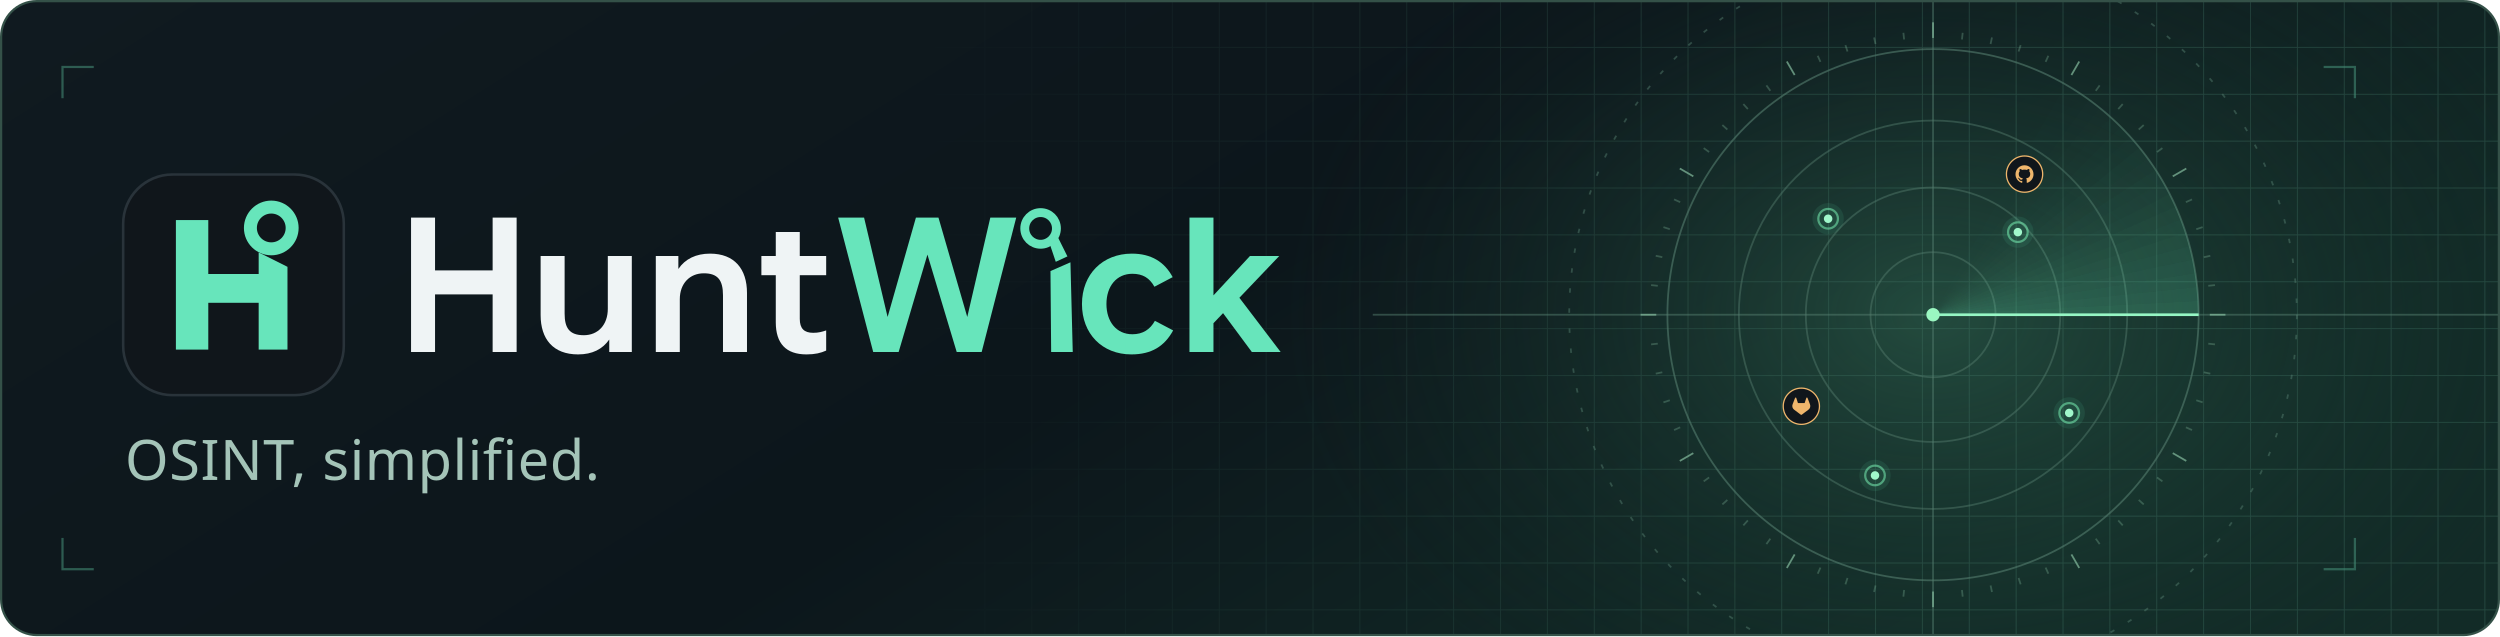
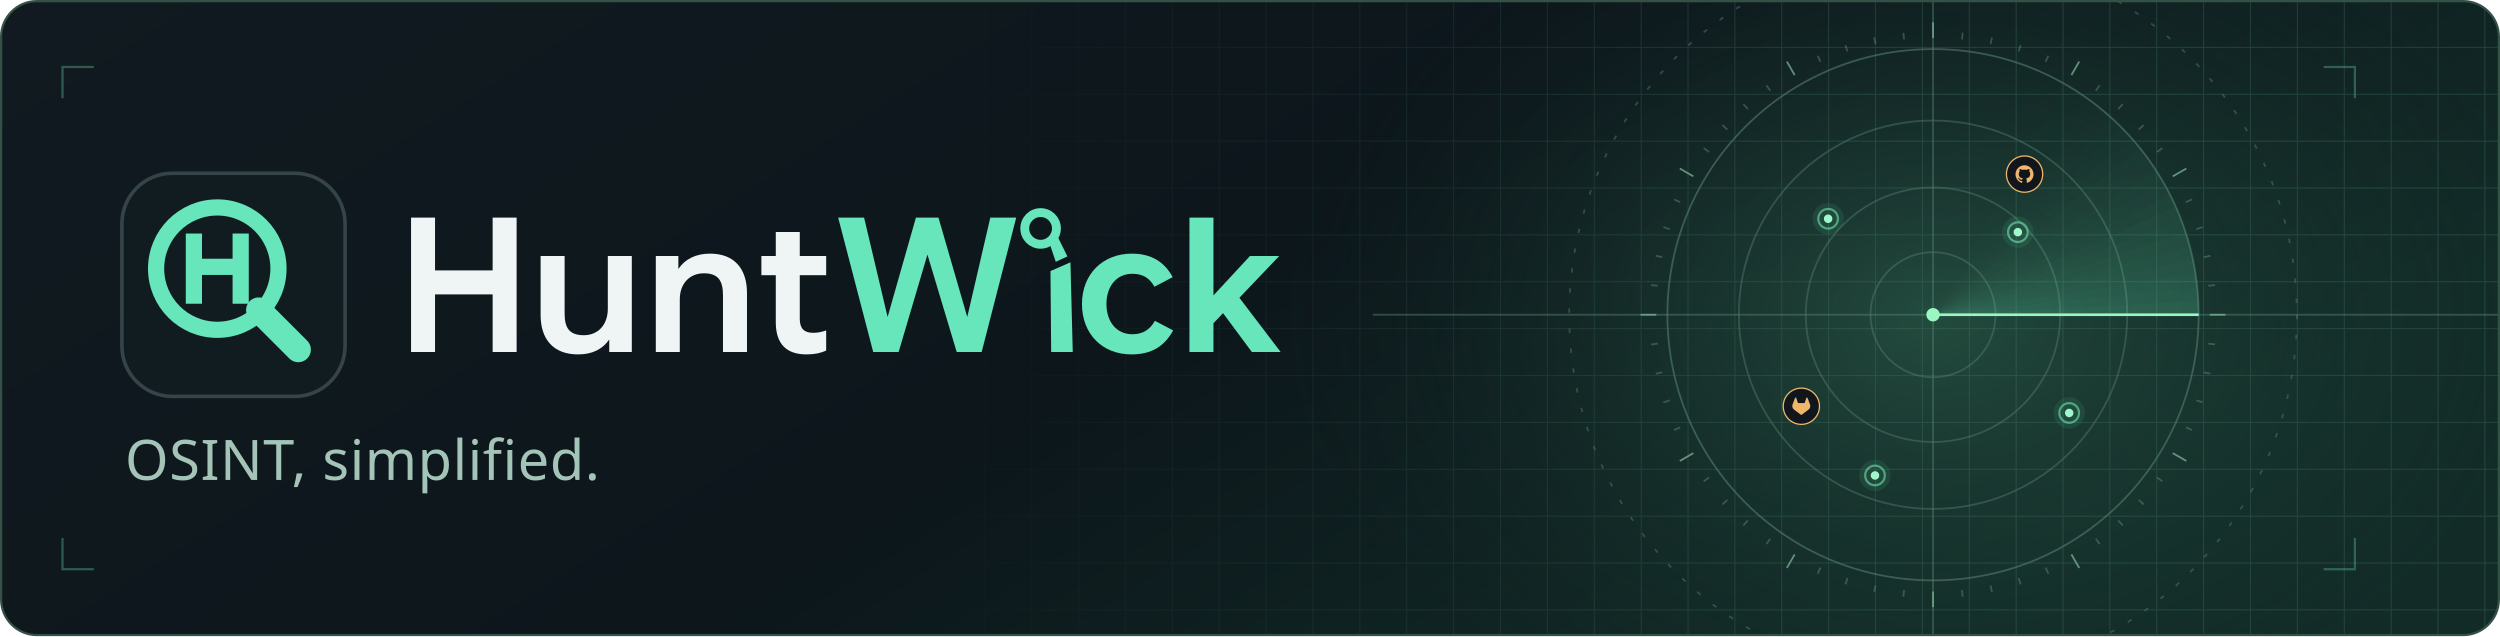
<svg xmlns="http://www.w3.org/2000/svg" width="1120" height="285" viewBox="0 0 1120 285" role="img" aria-labelledby="title desc">
  <defs>
    <linearGradient id="bg" x2="1" y2=".4" gradientUnits="objectBoundingBox">
      <stop stop-color="#101a20" />
      <stop offset=".58" stop-color="#0c161b" />
      <stop offset="1" stop-color="#122b27" />
    </linearGradient>
    <radialGradient id="glow">
      <stop stop-color="#336c55" stop-opacity=".55" />
      <stop offset="1" stop-color="#142c27" stop-opacity="0" />
    </radialGradient>
    <linearGradient id="fade">
      <stop offset=".37" stop-color="black" />
      <stop offset=".75" stop-color="white" />
    </linearGradient>
    <pattern id="grid" width="21" height="21" patternUnits="userSpaceOnUse">
      <path d="M21 0H0V21" fill="none" stroke="#477867" stroke-opacity=".35" stroke-width=".8" />
    </pattern>
    <mask id="gridFade">
      <rect width="1120" height="285" fill="url(#fade)" />
    </mask>
    <clipPath id="clip">
      <rect x=".5" y=".5" width="1119" height="284" rx="16" />
    </clipPath>
  </defs>
  <style>.letters{fill:#edf7f3} .sweep{transform-origin:866px 141px;animation:scan 8s linear infinite} @keyframes scan{from{transform:rotate(-45deg)}to{transform:rotate(315deg)}}@media(prefers-reduced-motion:reduce){.sweep{animation:none;transform:rotate(-45deg)}}.contact{animation:contact 8s infinite}@keyframes contact{0%,96%{opacity:.25}5%,72%{opacity:1}10%{filter:drop-shadow(0 0 4px currentColor)}}@media(prefers-reduced-motion:reduce){.contact{animation:none}}</style>
  <g clip-path="url(#clip)">
    <rect width="1120" height="285" fill="url(#bg)" />
    <ellipse cx="866" cy="141" rx="295" ry="210" fill="url(#glow)" />
    <rect width="1120" height="285" fill="url(#grid)" mask="url(#gridFade)" />
    <g stroke="#547d6e" fill="none" stroke-width=".8">
      <path d="M615 141H1120M866 0V285" opacity=".5" />
      <circle cx="866" cy="141" r="163" stroke-dasharray="2 7" opacity=".48" />
      <circle cx="866" cy="141" r="28" opacity="0.46" />
      <circle cx="866" cy="141" r="57" opacity="0.46" />
      <circle cx="866" cy="141" r="87" opacity="0.46" />
      <circle cx="866" cy="141" r="119" opacity="0.6" />
      <g stroke="#84bc9e">
        <path d="M990.00,141.00 L997.00,141.00" opacity="0.7" />
        <path d="M989.32,153.96 L992.30,154.28" opacity="0.31" />
        <path d="M987.29,166.78 L990.22,167.40" opacity="0.31" />
        <path d="M983.93,179.32 L986.78,180.25" opacity="0.31" />
        <path d="M979.28,191.44 L982.02,192.66" opacity="0.31" />
        <path d="M973.39,203.00 L979.45,206.50" opacity="0.7" />
        <path d="M966.32,213.89 L968.75,215.65" opacity="0.31" />
        <path d="M958.15,223.97 L960.38,225.98" opacity="0.31" />
        <path d="M948.97,233.15 L950.98,235.38" opacity="0.31" />
        <path d="M938.89,241.32 L940.65,243.75" opacity="0.31" />
        <path d="M928.00,248.39 L931.50,254.45" opacity="0.7" />
        <path d="M916.44,254.28 L917.66,257.02" opacity="0.31" />
        <path d="M904.32,258.93 L905.25,261.78" opacity="0.31" />
        <path d="M891.78,262.29 L892.40,265.22" opacity="0.31" />
        <path d="M878.96,264.32 L879.28,267.30" opacity="0.31" />
        <path d="M866.00,265.00 L866.00,272.00" opacity="0.7" />
        <path d="M853.04,264.32 L852.72,267.30" opacity="0.31" />
        <path d="M840.22,262.29 L839.60,265.22" opacity="0.31" />
        <path d="M827.68,258.93 L826.75,261.78" opacity="0.31" />
        <path d="M815.56,254.28 L814.34,257.02" opacity="0.31" />
        <path d="M804.00,248.39 L800.50,254.45" opacity="0.7" />
        <path d="M793.11,241.32 L791.35,243.75" opacity="0.31" />
        <path d="M783.03,233.15 L781.02,235.38" opacity="0.31" />
        <path d="M773.85,223.97 L771.62,225.98" opacity="0.31" />
        <path d="M765.68,213.89 L763.25,215.65" opacity="0.31" />
        <path d="M758.61,203.00 L752.55,206.50" opacity="0.7" />
        <path d="M752.72,191.44 L749.98,192.66" opacity="0.31" />
        <path d="M748.07,179.32 L745.22,180.25" opacity="0.31" />
        <path d="M744.71,166.78 L741.78,167.40" opacity="0.31" />
        <path d="M742.68,153.96 L739.70,154.28" opacity="0.31" />
        <path d="M742.00,141.00 L735.00,141.00" opacity="0.7" />
        <path d="M742.68,128.04 L739.70,127.72" opacity="0.31" />
        <path d="M744.71,115.22 L741.78,114.60" opacity="0.31" />
        <path d="M748.07,102.68 L745.22,101.75" opacity="0.31" />
        <path d="M752.72,90.56 L749.98,89.34" opacity="0.31" />
        <path d="M758.61,79.00 L752.55,75.50" opacity="0.7" />
        <path d="M765.68,68.11 L763.25,66.35" opacity="0.31" />
        <path d="M773.85,58.03 L771.62,56.02" opacity="0.31" />
        <path d="M783.03,48.85 L781.02,46.62" opacity="0.31" />
        <path d="M793.11,40.68 L791.35,38.25" opacity="0.31" />
        <path d="M804.00,33.61 L800.50,27.55" opacity="0.7" />
        <path d="M815.56,27.72 L814.34,24.98" opacity="0.31" />
        <path d="M827.68,23.07 L826.75,20.22" opacity="0.31" />
        <path d="M840.22,19.71 L839.60,16.78" opacity="0.31" />
        <path d="M853.04,17.68 L852.72,14.70" opacity="0.31" />
        <path d="M866.00,17.00 L866.00,10.00" opacity="0.7" />
        <path d="M878.96,17.68 L879.28,14.70" opacity="0.31" />
        <path d="M891.78,19.71 L892.40,16.78" opacity="0.31" />
        <path d="M904.32,23.07 L905.25,20.22" opacity="0.31" />
        <path d="M916.44,27.72 L917.66,24.98" opacity="0.31" />
        <path d="M928.00,33.61 L931.50,27.55" opacity="0.7" />
        <path d="M938.89,40.68 L940.65,38.25" opacity="0.31" />
        <path d="M948.97,48.85 L950.98,46.62" opacity="0.31" />
        <path d="M958.15,58.03 L960.38,56.02" opacity="0.31" />
        <path d="M966.32,68.11 L968.75,66.35" opacity="0.31" />
        <path d="M973.39,79.00 L979.45,75.50" opacity="0.7" />
        <path d="M979.28,90.56 L982.02,89.34" opacity="0.31" />
        <path d="M983.93,102.68 L986.78,101.75" opacity="0.31" />
        <path d="M987.29,115.22 L990.22,114.60" opacity="0.31" />
        <path d="M989.32,128.04 L992.30,127.72" opacity="0.31" />
      </g>
    </g>
    <g class="sweep">
      <path d="M866,141 L914.40,32.29 A119,119 0 0 1 920.02,34.97 Z" fill="#6af5bd" opacity="0.000" />
      <path d="M866,141 L920.02,34.97 A119,119 0 0 1 925.50,37.94 Z" fill="#6af5bd" opacity="0.001" />
      <path d="M866,141 L925.50,37.94 A119,119 0 0 1 930.81,41.20 Z" fill="#6af5bd" opacity="0.004" />
      <path d="M866,141 L930.81,41.20 A119,119 0 0 1 935.95,44.73 Z" fill="#6af5bd" opacity="0.007" />
      <path d="M866,141 L935.95,44.73 A119,119 0 0 1 940.89,48.52 Z" fill="#6af5bd" opacity="0.012" />
      <path d="M866,141 L940.89,48.52 A119,119 0 0 1 945.63,52.57 Z" fill="#6af5bd" opacity="0.017" />
      <path d="M866,141 L945.63,52.57 A119,119 0 0 1 950.15,56.85 Z" fill="#6af5bd" opacity="0.023" />
      <path d="M866,141 L950.15,56.85 A119,119 0 0 1 954.43,61.37 Z" fill="#6af5bd" opacity="0.030" />
      <path d="M866,141 L954.43,61.37 A119,119 0 0 1 958.48,66.11 Z" fill="#6af5bd" opacity="0.038" />
      <path d="M866,141 L958.48,66.11 A119,119 0 0 1 962.27,71.05 Z" fill="#6af5bd" opacity="0.047" />
      <path d="M866,141 L962.27,71.05 A119,119 0 0 1 965.80,76.19 Z" fill="#6af5bd" opacity="0.056" />
      <path d="M866,141 L965.80,76.19 A119,119 0 0 1 969.06,81.50 Z" fill="#6af5bd" opacity="0.067" />
      <path d="M866,141 L969.06,81.50 A119,119 0 0 1 972.03,86.98 Z" fill="#6af5bd" opacity="0.078" />
      <path d="M866,141 L972.03,86.98 A119,119 0 0 1 974.71,92.60 Z" fill="#6af5bd" opacity="0.089" />
      <path d="M866,141 L974.71,92.60 A119,119 0 0 1 977.10,98.35 Z" fill="#6af5bd" opacity="0.102" />
      <path d="M866,141 L977.10,98.35 A119,119 0 0 1 979.18,104.23 Z" fill="#6af5bd" opacity="0.115" />
      <path d="M866,141 L979.18,104.23 A119,119 0 0 1 980.95,110.20 Z" fill="#6af5bd" opacity="0.129" />
      <path d="M866,141 L980.95,110.20 A119,119 0 0 1 982.40,116.26 Z" fill="#6af5bd" opacity="0.143" />
      <path d="M866,141 L982.40,116.26 A119,119 0 0 1 983.53,122.38 Z" fill="#6af5bd" opacity="0.158" />
      <path d="M866,141 L983.53,122.38 A119,119 0 0 1 984.35,128.56 Z" fill="#6af5bd" opacity="0.174" />
      <path d="M866,141 L984.35,128.56 A119,119 0 0 1 984.84,134.77 Z" fill="#6af5bd" opacity="0.191" />
      <path d="M866,141 L984.84,134.77 A119,119 0 0 1 985.00,141.00 Z" fill="#6af5bd" opacity="0.208" />
      <path d="M866,141H985" stroke="#96f6c4" stroke-width="1.2" />
    </g>
    <g transform="translate(819 98)">
      <circle r="7" fill="#5be2ad" opacity=".1" />
      <circle r="4.4" fill="none" stroke="#78efb2" opacity=".55" />
      <circle r="1.9" fill="#a0f7cb" />
    </g>
    <g transform="translate(904 104)">
      <circle r="7" fill="#5be2ad" opacity=".1" />
      <circle r="4.4" fill="none" stroke="#78efb2" opacity=".55" />
      <circle r="1.9" fill="#a0f7cb" />
    </g>
    <g transform="translate(927 185)">
      <circle r="7" fill="#5be2ad" opacity=".1" />
      <circle r="4.4" fill="none" stroke="#78efb2" opacity=".55" />
      <circle r="1.9" fill="#a0f7cb" />
    </g>
    <g transform="translate(840 213)">
      <circle r="7" fill="#5be2ad" opacity=".1" />
      <circle r="4.4" fill="none" stroke="#78efb2" opacity=".55" />
      <circle r="1.9" fill="#a0f7cb" />
    </g>
    <circle cx="866" cy="141" r="3" fill="#9af7c1" />
    <g transform="translate(907 78) scale(.58)" fill="#efb66c">
      <g class="contact" color="#efb66c" style="animation-delay:1.2s">
        <circle r="14" fill="#10161b" stroke="#efb66c" />
        <path transform="translate(-7,-7) scale(.58)" d="M12 .297c-6.63 0-12 5.373-12 12 0 5.303 3.438 9.8 8.205 11.385.6.113.82-.258.82-.577 0-.285-.01-1.04-.015-2.04-3.338.724-4.042-1.61-4.042-1.61C4.422 18.07 3.633 17.7 3.633 17.7c-1.087-.744.084-.729.084-.729 1.205.084 1.838 1.236 1.838 1.236 1.07 1.835 2.809 1.305 3.495.998.108-.776.417-1.305.76-1.605-2.665-.3-5.466-1.332-5.466-5.93 0-1.31.465-2.38 1.235-3.22-.135-.303-.54-1.523.105-3.176 0 0 1.005-.322 3.3 1.23.96-.267 1.98-.399 3-.405 1.02.006 2.04.138 3 .405 2.28-1.552 3.285-1.23 3.285-1.23.645 1.653.24 2.873.12 3.176.765.84 1.23 1.91 1.23 3.22 0 4.61-2.805 5.625-5.475 5.92.42.36.81 1.096.81 2.22 0 1.606-.015 2.896-.015 3.286 0 .315.21.69.825.57C20.565 22.092 24 17.592 24 12.297c0-6.627-5.373-12-12-12" />
      </g>
    </g>
    <g transform="translate(807 182) scale(.58)" fill="#efb66c">
      <g class="contact" color="#efb66c" style="animation-delay:4.5s">
        <circle r="14" fill="#10161b" stroke="#efb66c" />
        <path transform="translate(-7,-7) scale(.58)" d="m23.6 9.593-.034-.086L20.3.981a.851.851 0 0 0-.336-.405.875.875 0 0 0-1.0.054.875.875 0 0 0-.29.44l-2.205 6.748H7.537l-2.206-6.748a.857.857 0 0 0-.29-.441.875.875 0 0 0-1-.054.859.859 0 0 0-.336.405L.433 9.502l-.033.086a6.066 6.066 0 0 0 2.012 7.011l.011.009.03.021 4.976 3.726 2.462 1.863 1.5 1.132a1.008 1.008 0 0 0 1.22 0l1.5-1.132 2.462-1.863 5.006-3.749.013-.01a6.068 6.068 0 0 0 2.009-7.003z" />
      </g>
    </g>
    <g transform="translate(53 76) scale(2.15)">
-       <g transform="scale(.09375)">
-         <g transform="translate(0 0) scale(8)">
-           <rect x="1" y="1" width="62" height="62" rx="14" fill="#29333a" />
-           <rect x="1.7" y="1.7" width="60.6" height="60.6" rx="13.4" fill="#10161b" />
-           <path d="M16 14h9v15h14v-6l8 4v23h-8V37H25v13h-9z" fill="#67e5bb" />
-           <circle cx="42.5" cy="16.2" r="5.8" stroke="#67e5bb" fill="none" stroke-width="3.6" />
+       <g transform="scale(.75)">
+         <rect x="1" y="1" width="62" height="62" rx="14" fill="#111c20" stroke="#344448" />
+         <g fill="none" stroke="#67e5bb">
+           <path d="m39 39 11 11" stroke-width="7" stroke-linecap="round" />
+           <circle cx="27.5" cy="27.5" r="17" stroke-width="4.5" />
+           <path d="M21 20v15m13-15v15m-13-8h13" stroke-width="4.5" stroke-linecap="square" />
        </g>
      </g>
      <g transform="translate(61 10)">
        <g>
          <g fill="#eff4f5" color="#eff4f5">
            <path d="M0 0h5v11h12V0h5v28h-5V16H5v12H0z" />
            <path d="M27 8h5v12c0 3 1 4.5 4 4.5s5-2.2 5-5.5V8h5v20h-4.7v-2.6c-1.4 2-3.5 3.1-6.5 3.1-5.2 0-7.8-3.2-7.8-8.2z" />
            <path d="M51 8h4.7v2.7c1.4-2.1 3.7-3.2 6.6-3.2 5.1 0 7.7 3.2 7.7 8.2V28h-5V16.2c0-3.2-1.1-4.6-4-4.6s-5 2.1-5 5.4v11h-5z" />
            <path d="M76 3h5v5h5.5v4H81v9.1c0 2 .9 2.9 2.8 2.9 1.1 0 1.8-.2 2.7-.5v4.2c-1.1.5-2.3.8-4.1.8-4.3 0-6.4-2.3-6.4-6.7V12h-3V8h3z" />
          </g>
          <g fill="#67e5bb" color="#67e5bb">
            <path d="M89 0h5.4l4.9 20.7L105.2 0h4.7l6 20.7L120.7 0h5.4l-7.2 28h-5.2l-6.1-20.3-6 20.3h-5.3z" />
            <g transform="translate(132.7 0) scale(1)">
              <g>
                <circle cx="-1.52" cy="2.25" r="3.3" fill="none" stroke="currentColor" stroke-width="1.85" />
                <path d="M.12 4.7l1.78-.99 2.17 4.37-2.43 1.12z" />
                <path d="M.54 11.13l4.16-1.82L5.18 28H.68z" />
              </g>
            </g>
            <g transform="translate(1.2 0) scale(1)">
              <path d="M157.5 12.4l-3.8 2c-1-1.8-2.4-2.7-4.6-2.7-3.3 0-5.4 2.6-5.4 6.3s2.1 6.3 5.4 6.3c2.2 0 3.7-1 4.7-2.8l3.8 2c-1.8 3.3-4.5 5-8.7 5-6.1 0-10.3-4.3-10.3-10.5s4.3-10.5 10.4-10.5c4 0 6.8 1.7 8.5 4.9z" />
              <path d="M161 0h5v16.2l7.6-8.2h6.1l-8.3 8.7L180 28h-6l-6-8.1-2 2.1v6h-5z" />
            </g>
          </g>
        </g>
      </g>
    </g>
    <text x="56" y="215" font-family="system-ui,Segoe UI,sans-serif" font-size="25" fill="#a4c4b8" letter-spacing=".3">OSINT, simplified.</text>
    <path d="M1041 30h14v14m0 197v14h-14M28 44V30h14M28 241v14h14" fill="none" stroke="#448c76" stroke-opacity=".58" />
  </g>
  <rect x=".5" y=".5" width="1119" height="284" rx="16" fill="none" stroke="#345148" />
</svg>
